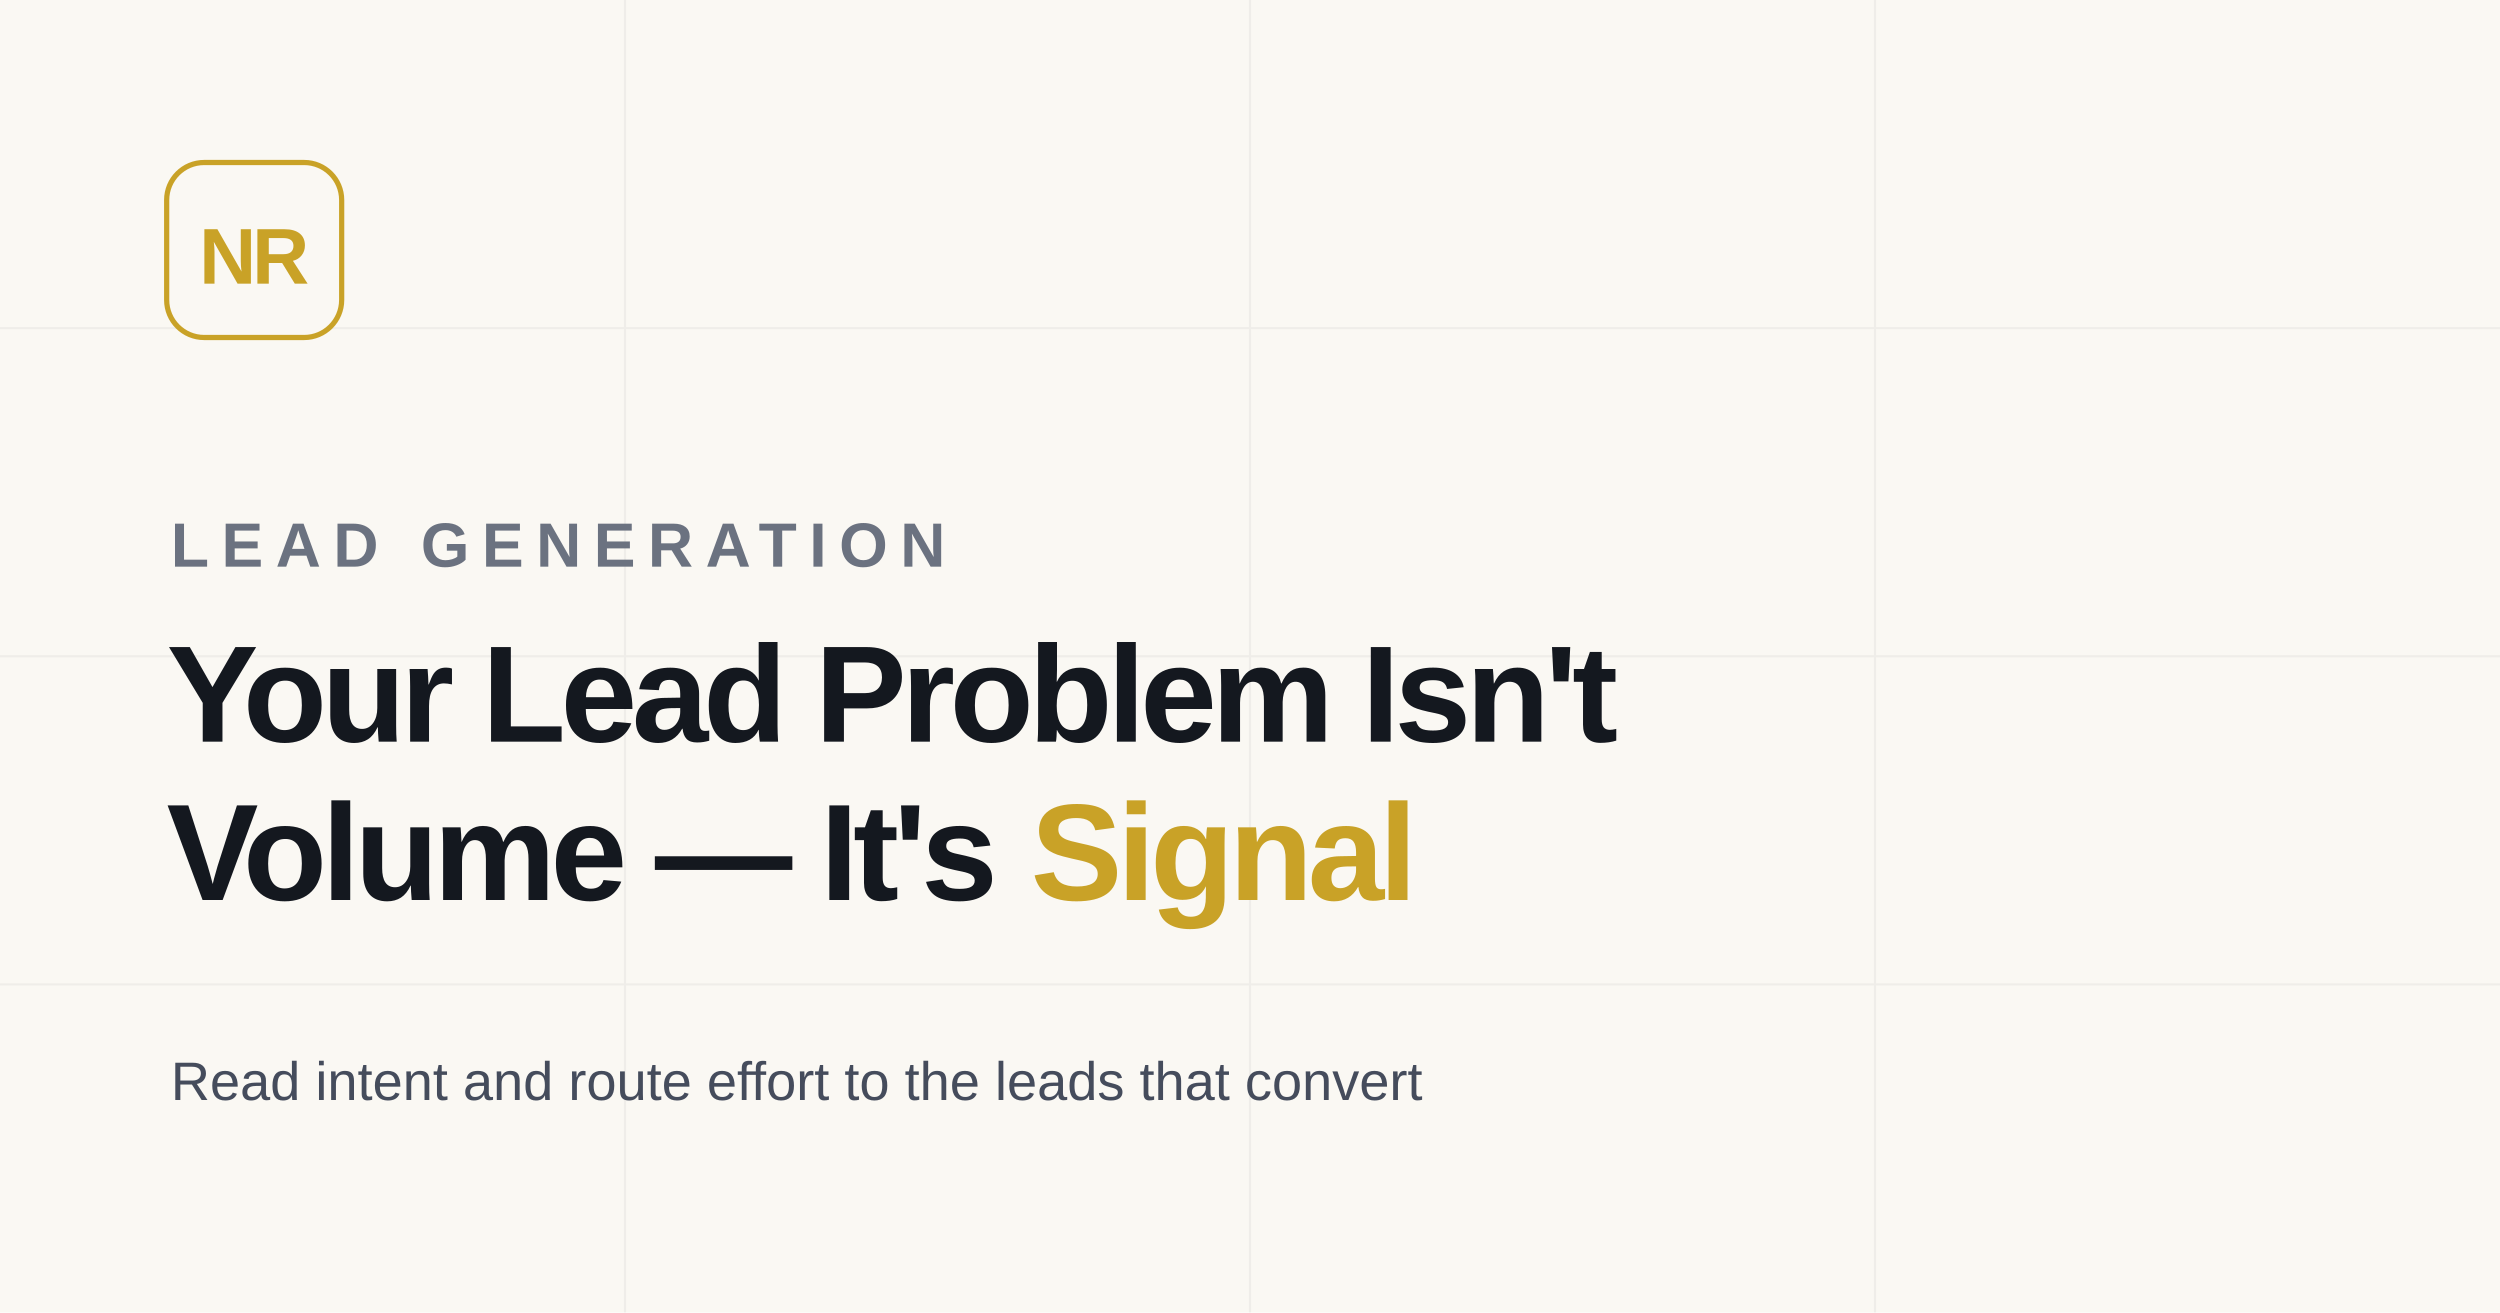
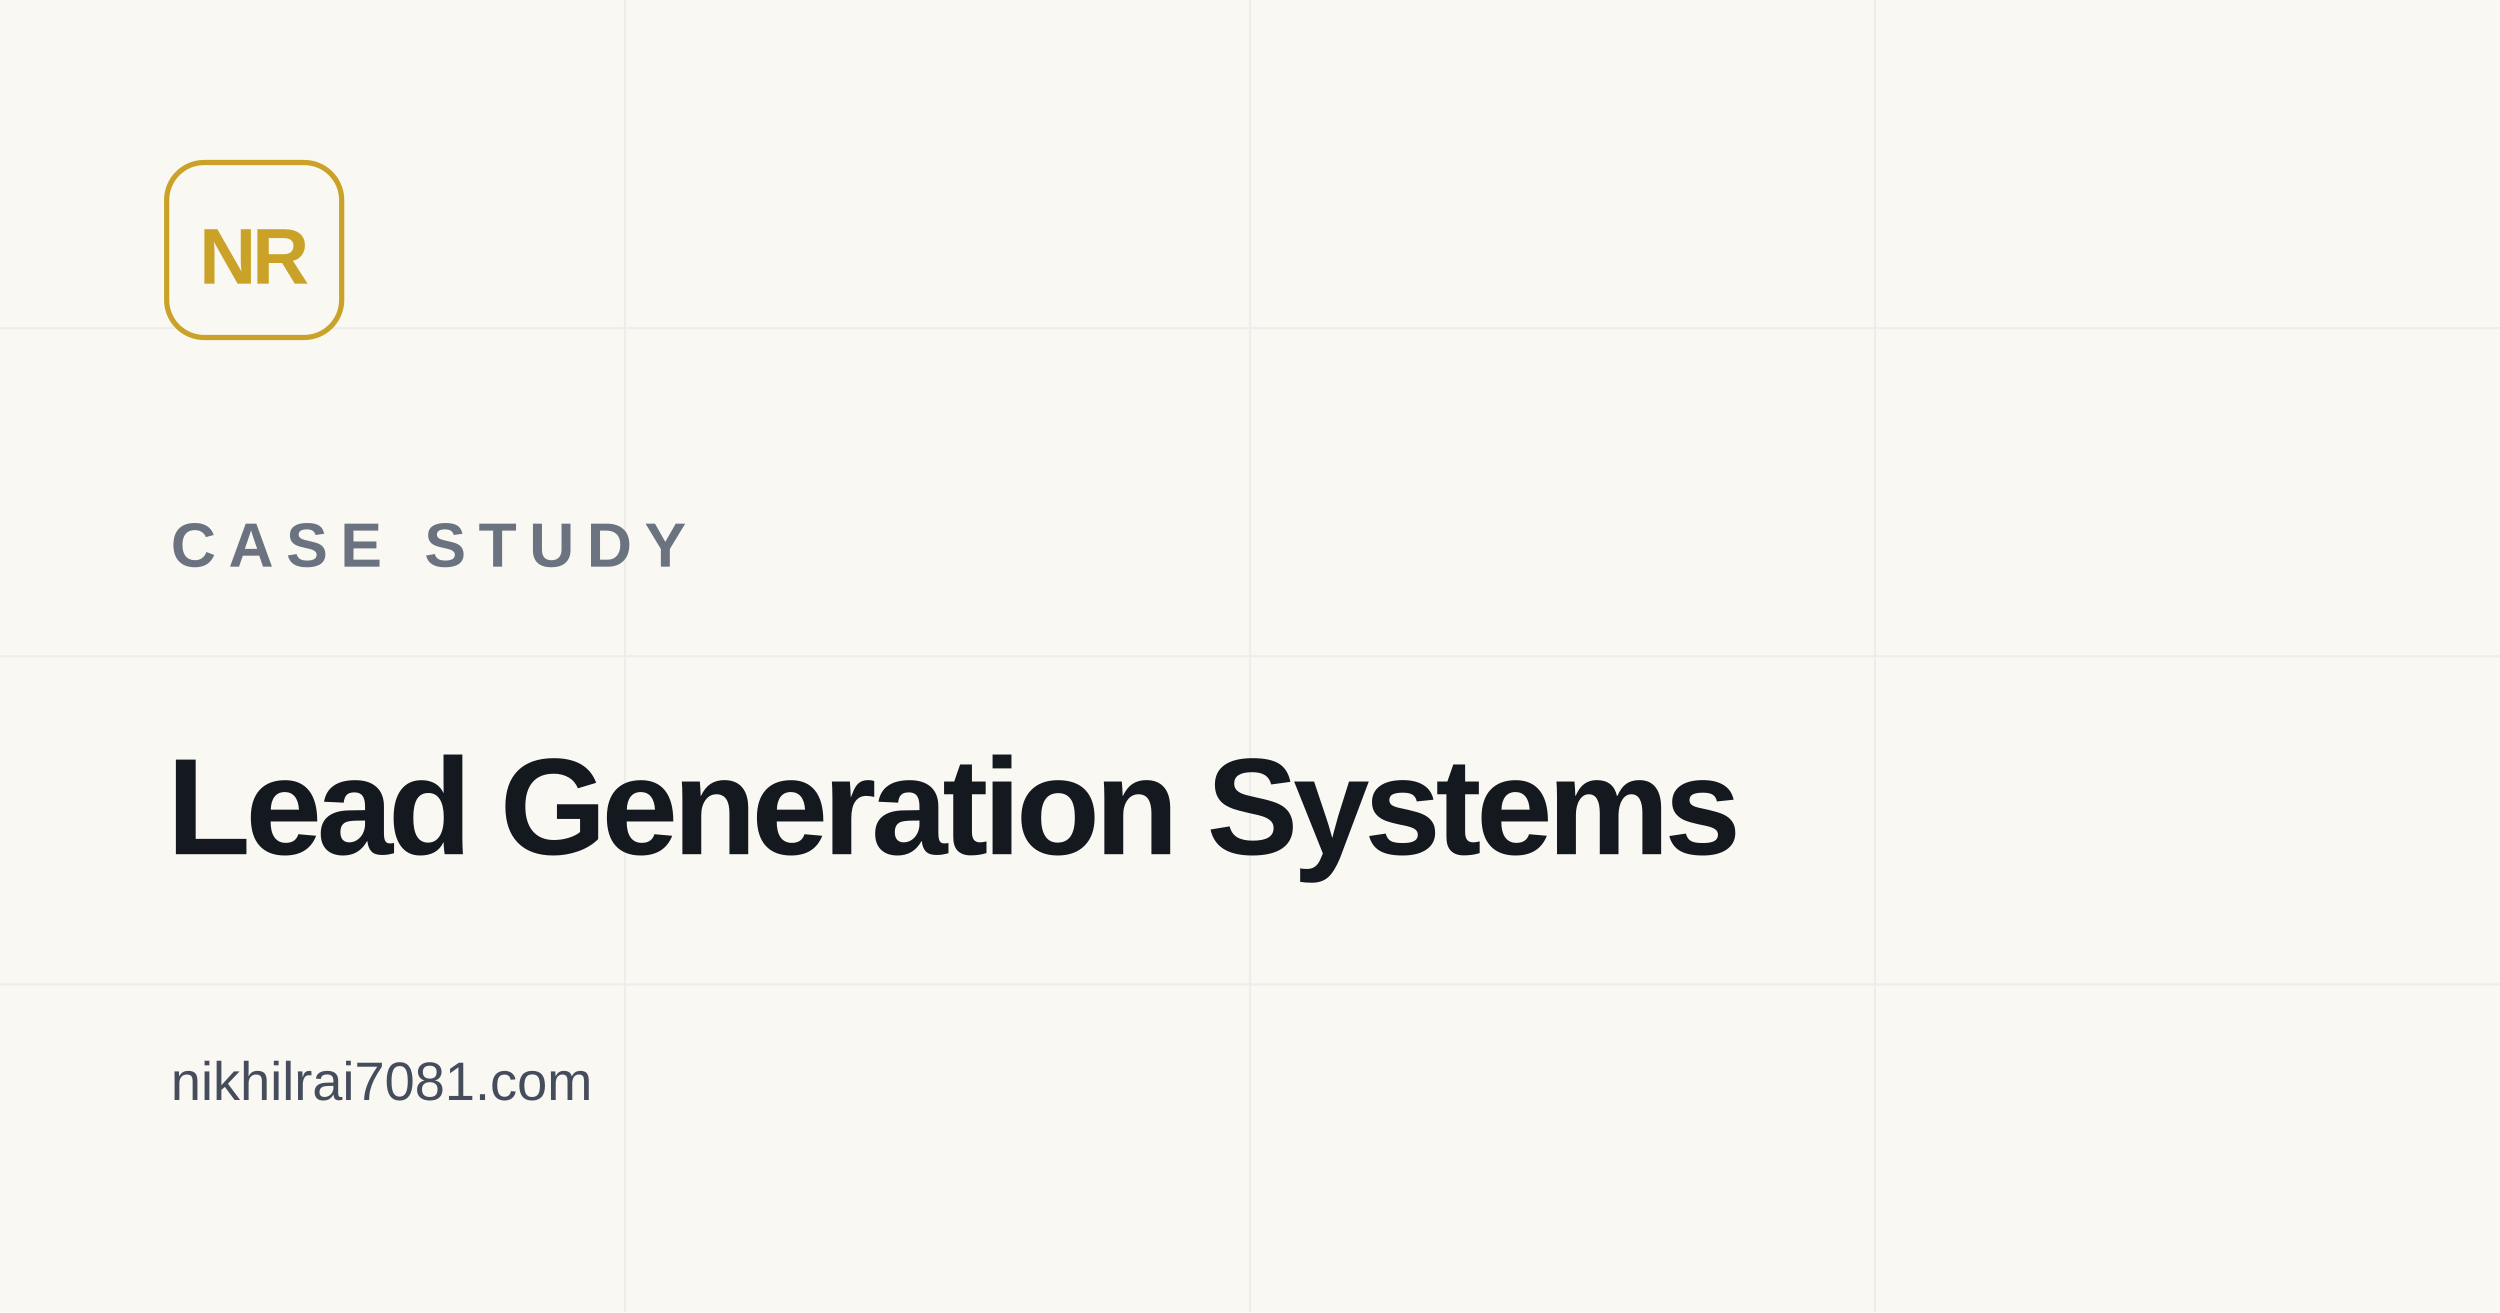
<svg xmlns="http://www.w3.org/2000/svg" viewBox="0 0 1200 630" width="1200" height="630">
  <defs>
    <radialGradient id="glow" cx="0" cy="0" r="1" gradientTransform="translate(1120 70) scale(560)">
      <stop offset="0" stop-color="#c9a227" stop-opacity=".16" />
      <stop offset="1" stop-color="#c9a227" stop-opacity="0" />
    </radialGradient>
  </defs>
  <rect width="1200" height="630" fill="#faf8f3" />
  <rect width="1200" height="630" fill="url(#glow)" />
  <g fill="none" stroke="#14181f" stroke-opacity=".05">
    <path d="M0 157.5H1200M0 315H1200M0 472.5H1200M300 0V630M600 0V630M900 0V630" />
  </g>
  <rect x="80" y="78" width="84" height="84" rx="18" fill="#faf8f3" stroke="#c9a227" stroke-width="2.5" />
  <text x="122" y="123" font-family="'Poppins','Segoe UI',Arial,sans-serif" font-size="38" font-weight="800" letter-spacing="-2" fill="#c9a227" text-anchor="middle" dominant-baseline="central">NR</text>
-   <text x="82" y="272" font-family="'Poppins','Segoe UI',Arial,sans-serif" font-size="30" font-weight="700" letter-spacing="6" fill="#6b7280">LEAD GENERATION</text>
-   <g font-family="'Poppins','Segoe UI',Arial,sans-serif" font-size="66" font-weight="800" letter-spacing="-2.5">
-     <text x="80" y="356" fill="#14181f">Your Lead Problem Isn't</text>
-     <text x="80" y="432" fill="#14181f">Volume — It's <tspan fill="#c9a227">Signal</tspan>
-     </text>
-   </g>
-   <text x="82" y="528" font-family="'Poppins','Segoe UI',Arial,sans-serif" font-size="26" font-weight="500" fill="#454c5c">Read intent and route effort to the leads that convert</text>
+   <text x="82" y="272" font-family="'Poppins','Segoe UI',Arial,sans-serif" font-size="30" font-weight="700" letter-spacing="6" fill="#6b7280">CASE STUDY</text>
+   <text x="80" y="410" font-family="'Poppins','Segoe UI',Arial,sans-serif" font-size="66" font-weight="800" letter-spacing="-2.5" fill="#14181f">Lead Generation Systems</text>
+   <text x="82" y="528" font-family="'Poppins','Segoe UI',Arial,sans-serif" font-size="26" font-weight="500" fill="#454c5c">nikhilrai7081.com</text>
</svg>
